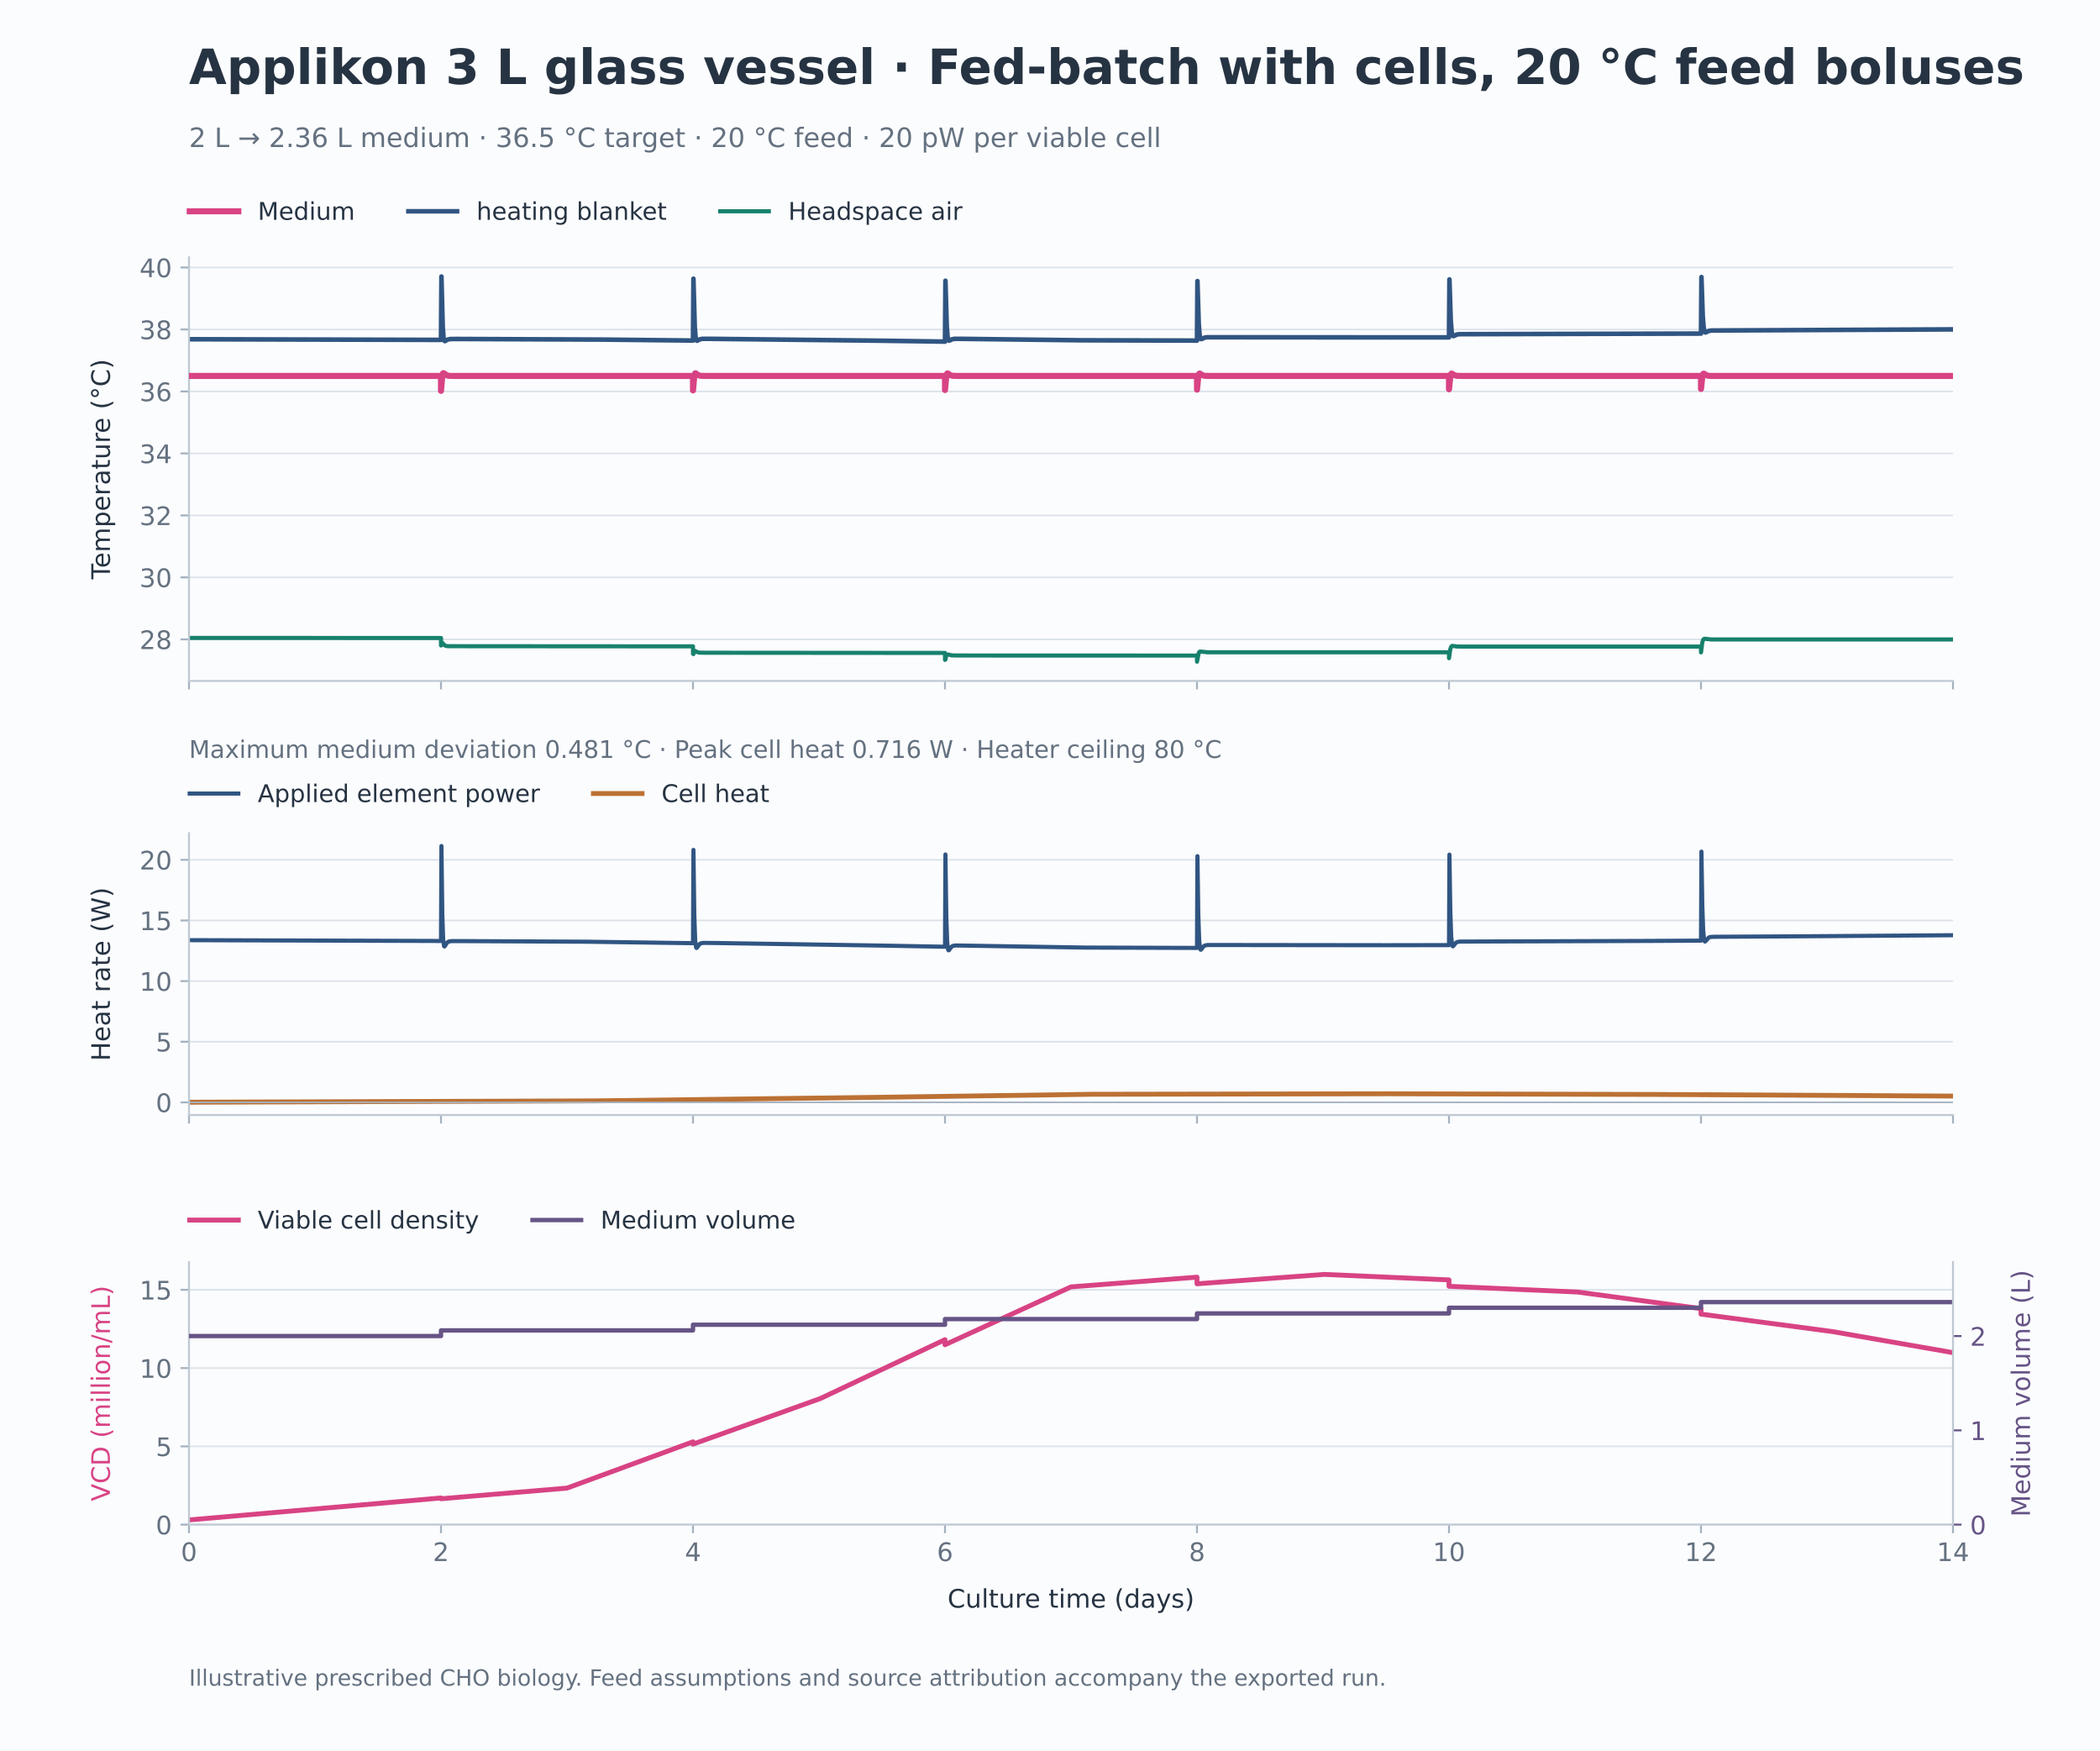
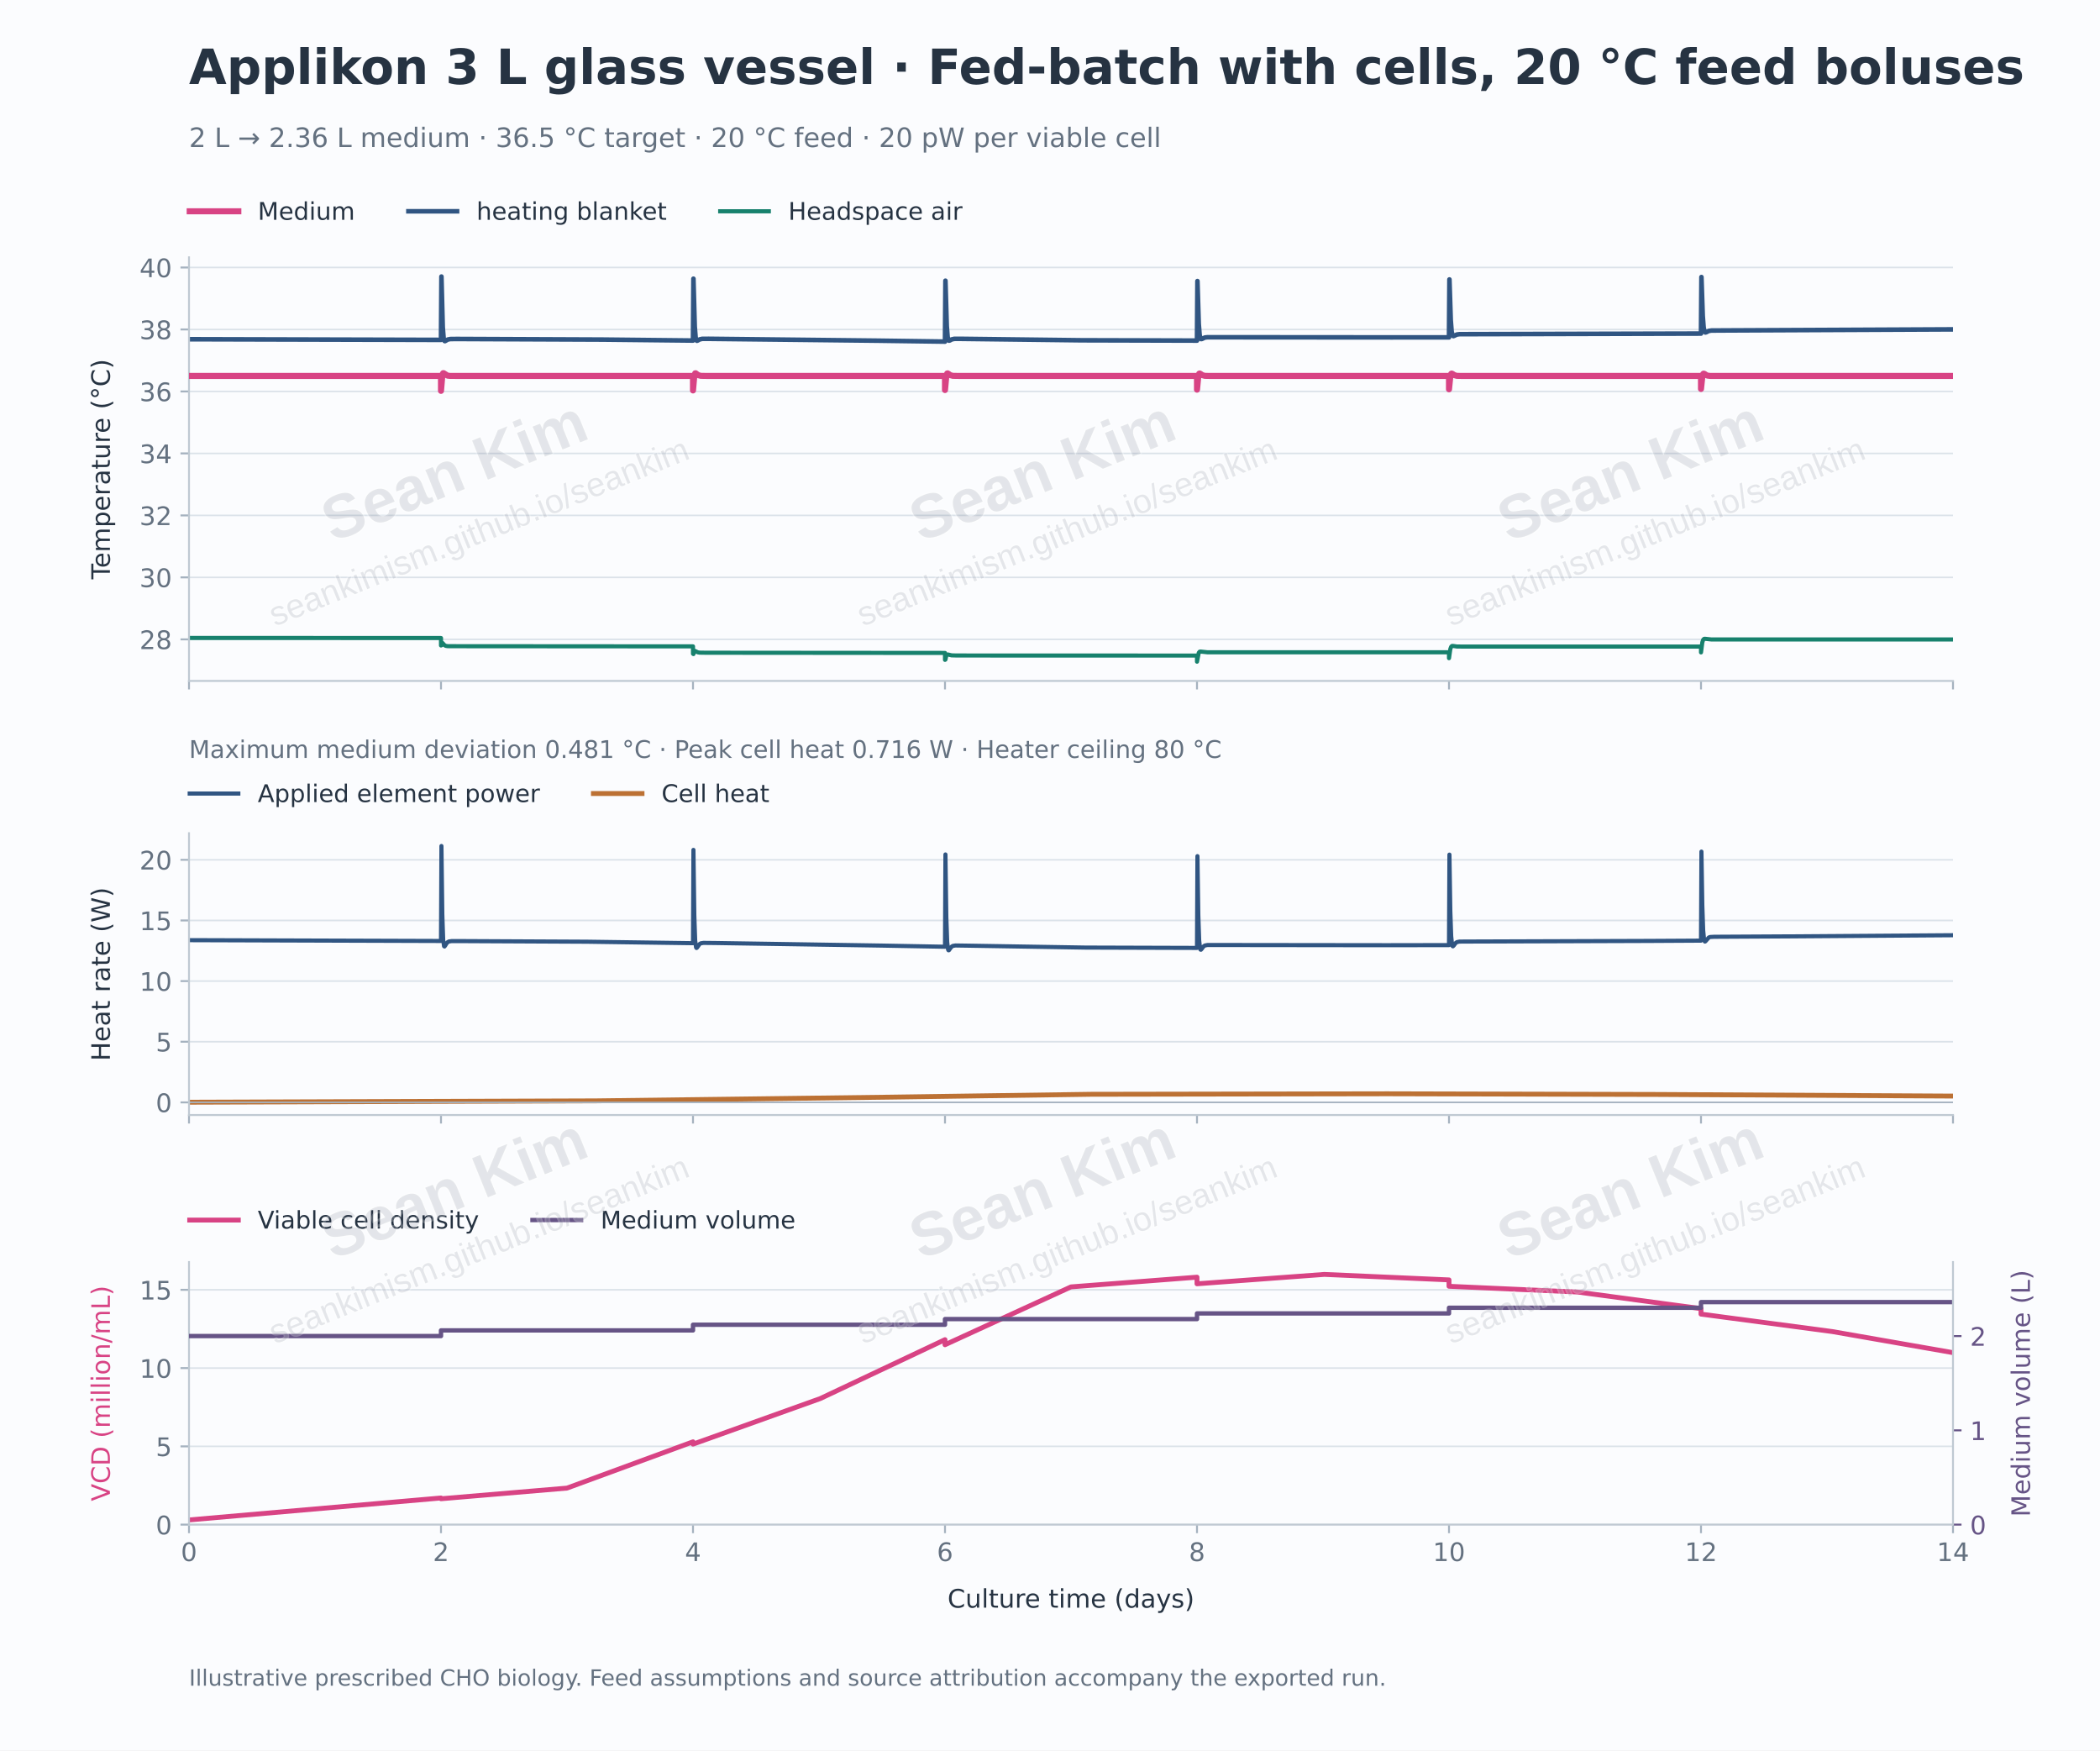
<svg xmlns="http://www.w3.org/2000/svg" xmlns:xlink="http://www.w3.org/1999/xlink" width="864pt" height="720pt" viewBox="0 0 864 720" version="1.1">
  <defs>
    <style type="text/css">*{stroke-linejoin: round; stroke-linecap: butt}</style>
  </defs>
  <g id="figure_1">
    <g id="patch_1">
      <path d="M 0 720  L 864 720  L 864 0  L 0 0  z " style="fill: #fbfcfe" />
    </g>
    <g id="axes_1">
      <g id="patch_2">
        <path d="M 77.76 280.08  L 803.52 280.08  L 803.52 105.84  L 77.76 105.84  z " style="fill: #fbfcfe" />
      </g>
      <g id="matplotlib.axis_1">
        <g id="xtick_1">
          <g id="line2d_1">
            <defs>
              <path id="m723a43277a" d="M 0 0  L 0 3.5  " style="stroke: #a5b2bf; stroke-width: 0.8" />
            </defs>
            <g>
              <use xlink:href="#m723a43277a" x="77.76" y="280.08" style="fill: #a5b2bf; stroke: #a5b2bf; stroke-width: 0.8" />
            </g>
          </g>
        </g>
        <g id="xtick_2">
          <g id="line2d_2">
            <g>
              <use xlink:href="#m723a43277a" x="181.44" y="280.08" style="fill: #a5b2bf; stroke: #a5b2bf; stroke-width: 0.8" />
            </g>
          </g>
        </g>
        <g id="xtick_3">
          <g id="line2d_3">
            <g>
              <use xlink:href="#m723a43277a" x="285.12" y="280.08" style="fill: #a5b2bf; stroke: #a5b2bf; stroke-width: 0.8" />
            </g>
          </g>
        </g>
        <g id="xtick_4">
          <g id="line2d_4">
            <g>
              <use xlink:href="#m723a43277a" x="388.8" y="280.08" style="fill: #a5b2bf; stroke: #a5b2bf; stroke-width: 0.8" />
            </g>
          </g>
        </g>
        <g id="xtick_5">
          <g id="line2d_5">
            <g>
              <use xlink:href="#m723a43277a" x="492.48" y="280.08" style="fill: #a5b2bf; stroke: #a5b2bf; stroke-width: 0.8" />
            </g>
          </g>
        </g>
        <g id="xtick_6">
          <g id="line2d_6">
            <g>
              <use xlink:href="#m723a43277a" x="596.16" y="280.08" style="fill: #a5b2bf; stroke: #a5b2bf; stroke-width: 0.8" />
            </g>
          </g>
        </g>
        <g id="xtick_7">
          <g id="line2d_7">
            <g>
              <use xlink:href="#m723a43277a" x="699.84" y="280.08" style="fill: #a5b2bf; stroke: #a5b2bf; stroke-width: 0.8" />
            </g>
          </g>
        </g>
        <g id="xtick_8">
          <g id="line2d_8">
            <g>
              <use xlink:href="#m723a43277a" x="803.52" y="280.08" style="fill: #a5b2bf; stroke: #a5b2bf; stroke-width: 0.8" />
            </g>
          </g>
        </g>
      </g>
      <g id="matplotlib.axis_2">
        <g id="ytick_1">
          <g id="line2d_9">
            <path d="M 77.76 262.986  L 803.52 262.986  " clip-path="url(#peafd6cbfa4)" style="fill: none; stroke: #dbe2e9; stroke-width: 0.65; stroke-linecap: square" />
          </g>
          <g id="line2d_10">
            <defs>
              <path id="mf024530391" d="M 0 0  L -3.5 0  " style="stroke: #a5b2bf; stroke-width: 0.8" />
            </defs>
            <g>
              <use xlink:href="#mf024530391" x="77.76" y="262.986" style="fill: #a5b2bf; stroke: #a5b2bf; stroke-width: 0.8" />
            </g>
          </g>
          <g id="text_1">
            <text style="font-size: 10.5px; font-family: 'DejaVu Sans'; text-anchor: end; fill: #647180" x="70.76" y="266.975" transform="rotate(-0 70.76 266.9751)">28</text>
          </g>
        </g>
        <g id="ytick_2">
          <g id="line2d_11">
            <path d="M 77.76 237.492  L 803.52 237.492  " clip-path="url(#peafd6cbfa4)" style="fill: none; stroke: #dbe2e9; stroke-width: 0.65; stroke-linecap: square" />
          </g>
          <g id="line2d_12">
            <g>
              <use xlink:href="#mf024530391" x="77.76" y="237.492" style="fill: #a5b2bf; stroke: #a5b2bf; stroke-width: 0.8" />
            </g>
          </g>
          <g id="text_2">
            <text style="font-size: 10.5px; font-family: 'DejaVu Sans'; text-anchor: end; fill: #647180" x="70.76" y="241.481" transform="rotate(-0 70.76 241.481)">30</text>
          </g>
        </g>
        <g id="ytick_3">
          <g id="line2d_13">
            <path d="M 77.76 211.998  L 803.52 211.998  " clip-path="url(#peafd6cbfa4)" style="fill: none; stroke: #dbe2e9; stroke-width: 0.65; stroke-linecap: square" />
          </g>
          <g id="line2d_14">
            <g>
              <use xlink:href="#mf024530391" x="77.76" y="211.998" style="fill: #a5b2bf; stroke: #a5b2bf; stroke-width: 0.8" />
            </g>
          </g>
          <g id="text_3">
            <text style="font-size: 10.5px; font-family: 'DejaVu Sans'; text-anchor: end; fill: #647180" x="70.76" y="215.987" transform="rotate(-0 70.76 215.9869)">32</text>
          </g>
        </g>
        <g id="ytick_4">
          <g id="line2d_15">
            <path d="M 77.76 186.504  L 803.52 186.504  " clip-path="url(#peafd6cbfa4)" style="fill: none; stroke: #dbe2e9; stroke-width: 0.65; stroke-linecap: square" />
          </g>
          <g id="line2d_16">
            <g>
              <use xlink:href="#mf024530391" x="77.76" y="186.504" style="fill: #a5b2bf; stroke: #a5b2bf; stroke-width: 0.8" />
            </g>
          </g>
          <g id="text_4">
            <text style="font-size: 10.5px; font-family: 'DejaVu Sans'; text-anchor: end; fill: #647180" x="70.76" y="190.493" transform="rotate(-0 70.76 190.4928)">34</text>
          </g>
        </g>
        <g id="ytick_5">
          <g id="line2d_17">
            <path d="M 77.76 161.01  L 803.52 161.01  " clip-path="url(#peafd6cbfa4)" style="fill: none; stroke: #dbe2e9; stroke-width: 0.65; stroke-linecap: square" />
          </g>
          <g id="line2d_18">
            <g>
              <use xlink:href="#mf024530391" x="77.76" y="161.01" style="fill: #a5b2bf; stroke: #a5b2bf; stroke-width: 0.8" />
            </g>
          </g>
          <g id="text_5">
            <text style="font-size: 10.5px; font-family: 'DejaVu Sans'; text-anchor: end; fill: #647180" x="70.76" y="164.999" transform="rotate(-0 70.76 164.9987)">36</text>
          </g>
        </g>
        <g id="ytick_6">
          <g id="line2d_19">
            <path d="M 77.76 135.515  L 803.52 135.515  " clip-path="url(#peafd6cbfa4)" style="fill: none; stroke: #dbe2e9; stroke-width: 0.65; stroke-linecap: square" />
          </g>
          <g id="line2d_20">
            <g>
              <use xlink:href="#mf024530391" x="77.76" y="135.515" style="fill: #a5b2bf; stroke: #a5b2bf; stroke-width: 0.8" />
            </g>
          </g>
          <g id="text_6">
            <text style="font-size: 10.5px; font-family: 'DejaVu Sans'; text-anchor: end; fill: #647180" x="70.76" y="139.505" transform="rotate(-0 70.76 139.5046)">38</text>
          </g>
        </g>
        <g id="ytick_7">
          <g id="line2d_21">
            <path d="M 77.76 110.021  L 803.52 110.021  " clip-path="url(#peafd6cbfa4)" style="fill: none; stroke: #dbe2e9; stroke-width: 0.65; stroke-linecap: square" />
          </g>
          <g id="line2d_22">
            <g>
              <use xlink:href="#mf024530391" x="77.76" y="110.021" style="fill: #a5b2bf; stroke: #a5b2bf; stroke-width: 0.8" />
            </g>
          </g>
          <g id="text_7">
            <text style="font-size: 10.5px; font-family: 'DejaVu Sans'; text-anchor: end; fill: #647180" x="70.76" y="114.01" transform="rotate(-0 70.76 114.0105)">40</text>
          </g>
        </g>
        <g id="text_8">
          <text style="font-size: 10.5px; font-family: 'DejaVu Sans'; text-anchor: middle; fill: #263342" x="45.215" y="192.96" transform="rotate(-90 45.21508 192.96)">Temperature (°C)</text>
        </g>
      </g>
      <g id="line2d_23">
        <path d="M 77.76 139.535  L 181.443 139.804  L 181.62 113.76  L 182.16 134.621  L 182.52 139.125  L 182.88 140.245  L 183.06 140.315  L 183.42 140.139  L 184.14 139.69  L 185.22 139.458  L 187.92 139.427  L 247.86 139.68  L 285.123 140.076  L 285.3 114.641  L 285.84 134.354  L 286.2 138.821  L 286.56 140.05  L 286.74 140.166  L 287.1 140.043  L 287.82 139.614  L 288.9 139.374  L 291.6 139.362  L 361.26 140.13  L 388.803 140.511  L 388.98 115.471  L 389.52 134.123  L 389.88 138.605  L 390.24 139.951  L 390.42 140.112  L 390.78 140.043  L 391.5 139.629  L 392.58 139.376  L 395.28 139.37  L 444.96 139.968  L 492.483 140.094  L 492.66 115.615  L 493.2 133.235  L 493.56 137.775  L 493.92 139.25  L 494.1 139.459  L 494.46 139.441  L 495.72 138.839  L 496.8 138.72  L 503.28 138.723  L 572.4 138.776  L 596.163 138.767  L 596.34 114.944  L 596.88 131.736  L 597.24 136.336  L 597.6 137.931  L 597.96 138.25  L 598.32 138.123  L 599.4 137.597  L 600.48 137.462  L 606.42 137.443  L 699.843 137.206  L 700.02 113.959  L 700.56 130.001  L 700.92 134.655  L 701.28 136.363  L 701.64 136.753  L 702 136.654  L 703.08 136.106  L 704.16 135.953  L 710.1 135.918  L 803.52 135.48  L 803.52 135.48  " clip-path="url(#peafd6cbfa4)" style="fill: none; stroke: #305582; stroke-width: 1.9; stroke-linecap: square" />
      </g>
      <g id="line2d_24">
        <path d="M 77.76 262.394  L 181.44 262.43  L 181.443 265.497  L 181.62 265.418  L 181.8 264.536  L 181.98 264.4  L 182.34 264.785  L 182.88 265.382  L 183.42 265.663  L 184.14 265.778  L 187.92 265.8  L 285.12 265.868  L 285.123 268.904  L 285.3 269.036  L 285.66 267.783  L 285.84 267.709  L 286.38 267.976  L 287.1 268.315  L 287.82 268.443  L 290.52 268.486  L 388.8 268.565  L 388.803 271.416  L 388.98 271.305  L 389.34 269.672  L 389.7 269.233  L 390.06 269.218  L 391.5 269.561  L 393.66 269.622  L 450.36 269.645  L 492.48 269.649  L 492.483 272.16  L 493.2 268.508  L 493.56 268.066  L 493.92 268.001  L 496.8 268.301  L 545.4 268.305  L 596.16 268.304  L 596.163 270.72  L 596.7 266.977  L 597.06 266.002  L 597.42 265.7  L 597.96 265.705  L 599.4 265.925  L 602.64 265.955  L 699.84 265.953  L 699.843 268.346  L 700.38 264.225  L 700.74 263.15  L 701.1 262.792  L 701.46 262.745  L 704.16 263.031  L 751.14 263.031  L 803.52 263.029  L 803.52 263.029  " clip-path="url(#peafd6cbfa4)" style="fill: none; stroke: #17816d; stroke-width: 1.7; stroke-linecap: square" />
      </g>
      <g id="line2d_25">
        <path d="M 77.76 154.636  L 803.52 154.636  " clip-path="url(#peafd6cbfa4)" style="fill: none; stroke-dasharray: 4.5,3.6; stroke-dashoffset: 0; stroke: #263342; stroke-opacity: 0.65; stroke-width: 0.9" />
      </g>
      <g id="patch_3">
        <path d="M 77.76 280.08  L 77.76 105.84  " style="fill: none; stroke: #bfc9d2; stroke-width: 0.8; stroke-linejoin: miter; stroke-linecap: square" />
      </g>
      <g id="patch_4">
        <path d="M 77.76 280.08  L 803.52 280.08  " style="fill: none; stroke: #bfc9d2; stroke-width: 0.8; stroke-linejoin: miter; stroke-linecap: square" />
      </g>
      <g id="line2d_26">
        <path d="M 77.76 154.636  L 181.437 154.636  L 181.44 160.762  L 181.443 160.718  L 181.98 154.44  L 182.16 153.741  L 182.34 153.498  L 182.52 153.498  L 184.14 154.517  L 185.22 154.623  L 192.24 154.636  L 285.117 154.635  L 285.12 160.588  L 285.123 160.546  L 285.66 154.524  L 286.02 153.555  L 286.2 153.532  L 286.74 153.936  L 287.28 154.317  L 288.36 154.594  L 291.06 154.635  L 388.797 154.633  L 388.8 160.423  L 388.803 160.386  L 389.34 154.625  L 389.7 153.623  L 389.88 153.573  L 390.24 153.784  L 390.96 154.308  L 392.04 154.594  L 394.74 154.633  L 492.477 154.636  L 492.48 160.269  L 492.483 160.237  L 493.02 154.749  L 493.38 153.704  L 493.56 153.626  L 493.92 153.797  L 494.64 154.303  L 495.72 154.595  L 497.88 154.636  L 596.157 154.636  L 596.16 160.124  L 596.163 160.093  L 596.7 154.831  L 597.06 153.758  L 597.24 153.658  L 597.6 153.8  L 598.32 154.294  L 599.4 154.596  L 601.56 154.637  L 699.837 154.637  L 699.84 159.983  L 699.843 159.955  L 700.38 154.896  L 700.74 153.802  L 700.92 153.684  L 701.28 153.797  L 702 154.284  L 702.54 154.501  L 703.62 154.63  L 710.64 154.637  L 803.52 154.637  L 803.52 154.637  " clip-path="url(#peafd6cbfa4)" style="fill: none; stroke: #d84384; stroke-width: 2.5; stroke-linecap: square" />
      </g>
      <g id="legend_1">
        <g id="line2d_27">
          <path d="M 78.051 86.904  L 88.051 86.904  L 98.051 86.904  " style="fill: none; stroke: #d84384; stroke-width: 2.5; stroke-linecap: square" />
        </g>
        <g id="text_9">
          <text style="font-size: 10px; font-family: 'DejaVu Sans'; text-anchor: start; fill: #263342" x="106.051" y="90.404" transform="rotate(-0 106.0509 90.40431)">Medium</text>
        </g>
        <g id="line2d_28">
          <path d="M 168.037 86.904  L 178.037 86.904  L 188.037 86.904  " style="fill: none; stroke: #305582; stroke-width: 1.9; stroke-linecap: square" />
        </g>
        <g id="text_10">
          <text style="font-size: 10px; font-family: 'DejaVu Sans'; text-anchor: start; fill: #263342" x="196.037" y="90.404" transform="rotate(-0 196.0368 90.40431)">heating blanket</text>
        </g>
        <g id="line2d_29">
          <path d="M 296.312 86.904  L 306.312 86.904  L 316.312 86.904  " style="fill: none; stroke: #17816d; stroke-width: 1.7; stroke-linecap: square" />
        </g>
        <g id="text_11">
          <text style="font-size: 10px; font-family: 'DejaVu Sans'; text-anchor: start; fill: #263342" x="324.312" y="90.404" transform="rotate(-0 324.3118 90.40431)">Headspace air</text>
        </g>
      </g>
    </g>
    <g id="axes_2">
      <g id="patch_5">
        <path d="M 77.76 458.64  L 803.52 458.64  L 803.52 342.72  L 77.76 342.72  z " style="fill: #fbfcfe" />
      </g>
      <g id="matplotlib.axis_3">
        <g id="xtick_9">
          <g id="line2d_30">
            <g>
              <use xlink:href="#m723a43277a" x="77.76" y="458.64" style="fill: #a5b2bf; stroke: #a5b2bf; stroke-width: 0.8" />
            </g>
          </g>
        </g>
        <g id="xtick_10">
          <g id="line2d_31">
            <g>
              <use xlink:href="#m723a43277a" x="181.44" y="458.64" style="fill: #a5b2bf; stroke: #a5b2bf; stroke-width: 0.8" />
            </g>
          </g>
        </g>
        <g id="xtick_11">
          <g id="line2d_32">
            <g>
              <use xlink:href="#m723a43277a" x="285.12" y="458.64" style="fill: #a5b2bf; stroke: #a5b2bf; stroke-width: 0.8" />
            </g>
          </g>
        </g>
        <g id="xtick_12">
          <g id="line2d_33">
            <g>
              <use xlink:href="#m723a43277a" x="388.8" y="458.64" style="fill: #a5b2bf; stroke: #a5b2bf; stroke-width: 0.8" />
            </g>
          </g>
        </g>
        <g id="xtick_13">
          <g id="line2d_34">
            <g>
              <use xlink:href="#m723a43277a" x="492.48" y="458.64" style="fill: #a5b2bf; stroke: #a5b2bf; stroke-width: 0.8" />
            </g>
          </g>
        </g>
        <g id="xtick_14">
          <g id="line2d_35">
            <g>
              <use xlink:href="#m723a43277a" x="596.16" y="458.64" style="fill: #a5b2bf; stroke: #a5b2bf; stroke-width: 0.8" />
            </g>
          </g>
        </g>
        <g id="xtick_15">
          <g id="line2d_36">
            <g>
              <use xlink:href="#m723a43277a" x="699.84" y="458.64" style="fill: #a5b2bf; stroke: #a5b2bf; stroke-width: 0.8" />
            </g>
          </g>
        </g>
        <g id="xtick_16">
          <g id="line2d_37">
            <g>
              <use xlink:href="#m723a43277a" x="803.52" y="458.64" style="fill: #a5b2bf; stroke: #a5b2bf; stroke-width: 0.8" />
            </g>
          </g>
        </g>
      </g>
      <g id="matplotlib.axis_4">
        <g id="ytick_8">
          <g id="line2d_38">
            <path d="M 77.76 453.431  L 803.52 453.431  " clip-path="url(#p9dca8553f8)" style="fill: none; stroke: #dbe2e9; stroke-width: 0.65; stroke-linecap: square" />
          </g>
          <g id="line2d_39">
            <g>
              <use xlink:href="#mf024530391" x="77.76" y="453.431" style="fill: #a5b2bf; stroke: #a5b2bf; stroke-width: 0.8" />
            </g>
          </g>
          <g id="text_12">
            <text style="font-size: 10.5px; font-family: 'DejaVu Sans'; text-anchor: end; fill: #647180" x="70.76" y="457.42" transform="rotate(-0 70.76 457.4199)">0</text>
          </g>
        </g>
        <g id="ytick_9">
          <g id="line2d_40">
            <path d="M 77.76 428.489  L 803.52 428.489  " clip-path="url(#p9dca8553f8)" style="fill: none; stroke: #dbe2e9; stroke-width: 0.65; stroke-linecap: square" />
          </g>
          <g id="line2d_41">
            <g>
              <use xlink:href="#mf024530391" x="77.76" y="428.489" style="fill: #a5b2bf; stroke: #a5b2bf; stroke-width: 0.8" />
            </g>
          </g>
          <g id="text_13">
            <text style="font-size: 10.5px; font-family: 'DejaVu Sans'; text-anchor: end; fill: #647180" x="70.76" y="432.478" transform="rotate(-0 70.76 432.4777)">5</text>
          </g>
        </g>
        <g id="ytick_10">
          <g id="line2d_42">
            <path d="M 77.76 403.546  L 803.52 403.546  " clip-path="url(#p9dca8553f8)" style="fill: none; stroke: #dbe2e9; stroke-width: 0.65; stroke-linecap: square" />
          </g>
          <g id="line2d_43">
            <g>
              <use xlink:href="#mf024530391" x="77.76" y="403.546" style="fill: #a5b2bf; stroke: #a5b2bf; stroke-width: 0.8" />
            </g>
          </g>
          <g id="text_14">
            <text style="font-size: 10.5px; font-family: 'DejaVu Sans'; text-anchor: end; fill: #647180" x="70.76" y="407.536" transform="rotate(-0 70.76 407.5355)">10</text>
          </g>
        </g>
        <g id="ytick_11">
          <g id="line2d_44">
            <path d="M 77.76 378.604  L 803.52 378.604  " clip-path="url(#p9dca8553f8)" style="fill: none; stroke: #dbe2e9; stroke-width: 0.65; stroke-linecap: square" />
          </g>
          <g id="line2d_45">
            <g>
              <use xlink:href="#mf024530391" x="77.76" y="378.604" style="fill: #a5b2bf; stroke: #a5b2bf; stroke-width: 0.8" />
            </g>
          </g>
          <g id="text_15">
            <text style="font-size: 10.5px; font-family: 'DejaVu Sans'; text-anchor: end; fill: #647180" x="70.76" y="382.593" transform="rotate(-0 70.76 382.5933)">15</text>
          </g>
        </g>
        <g id="ytick_12">
          <g id="line2d_46">
            <path d="M 77.76 353.662  L 803.52 353.662  " clip-path="url(#p9dca8553f8)" style="fill: none; stroke: #dbe2e9; stroke-width: 0.65; stroke-linecap: square" />
          </g>
          <g id="line2d_47">
            <g>
              <use xlink:href="#mf024530391" x="77.76" y="353.662" style="fill: #a5b2bf; stroke: #a5b2bf; stroke-width: 0.8" />
            </g>
          </g>
          <g id="text_16">
            <text style="font-size: 10.5px; font-family: 'DejaVu Sans'; text-anchor: end; fill: #647180" x="70.76" y="357.651" transform="rotate(-0 70.76 357.6511)">20</text>
          </g>
        </g>
        <g id="text_17">
          <text style="font-size: 10.5px; font-family: 'DejaVu Sans'; text-anchor: middle; fill: #263342" x="45.215" y="400.68" transform="rotate(-90 45.21508 400.68)">Heat rate (W)</text>
        </g>
      </g>
      <g id="line2d_48">
        <path d="M 77.76 386.711  L 181.443 387.046  L 181.62 347.989  L 181.98 376.143  L 182.34 386.64  L 182.7 389.186  L 182.88 389.313  L 183.24 388.844  L 183.6 388.215  L 184.14 387.565  L 184.68 387.261  L 185.76 387.102  L 190.62 387.099  L 241.38 387.349  L 285.123 387.957  L 285.3 349.586  L 285.66 376.456  L 286.02 386.903  L 286.38 389.702  L 286.56 389.93  L 286.74 389.829  L 287.82 388.314  L 288.36 387.994  L 289.44 387.832  L 294.3 387.882  L 362.34 388.935  L 388.803 389.418  L 388.98 351.465  L 389.34 377.081  L 389.7 387.508  L 390.06 390.553  L 390.24 390.882  L 390.42 390.852  L 390.96 390.079  L 391.5 389.409  L 392.04 389.07  L 393.12 388.899  L 397.98 388.971  L 446.58 389.763  L 492.483 389.903  L 492.66 352.156  L 493.02 376.449  L 493.38 386.874  L 493.74 390.177  L 493.92 390.608  L 494.1 390.652  L 494.46 390.239  L 495.18 389.277  L 495.72 388.91  L 496.8 388.707  L 501.12 388.705  L 570.78 388.789  L 596.163 388.744  L 596.34 351.525  L 596.7 374.673  L 597.06 385.083  L 597.42 388.607  L 597.6 389.13  L 597.78 389.239  L 598.14 388.888  L 598.86 387.917  L 599.4 387.522  L 600.48 387.296  L 604.8 387.275  L 678.24 387.029  L 699.843 386.908  L 700.02 350.288  L 700.38 372.394  L 700.74 382.778  L 701.1 386.505  L 701.28 387.115  L 701.46 387.288  L 701.64 387.209  L 703.08 385.594  L 703.62 385.408  L 705.24 385.321  L 736.02 385.153  L 803.52 384.681  L 803.52 384.681  " clip-path="url(#p9dca8553f8)" style="fill: none; stroke: #305582; stroke-width: 1.7; stroke-linecap: square" />
      </g>
      <g id="line2d_49">
        <path d="M 77.76 453.371  L 245.16 452.812  L 366.12 451.283  L 448.74 450.107  L 570.78 449.898  L 682.02 450.179  L 803.52 450.844  L 803.52 450.844  " clip-path="url(#p9dca8553f8)" style="fill: none; stroke: #bc7134; stroke-width: 2; stroke-linecap: square" />
      </g>
      <g id="line2d_50">
        <path d="M 77.76 453.431  L 803.52 453.431  " clip-path="url(#p9dca8553f8)" style="fill: none; stroke: #a5b2bf; stroke-width: 0.65; stroke-linecap: square" />
      </g>
      <g id="patch_6">
        <path d="M 77.76 458.64  L 77.76 342.72  " style="fill: none; stroke: #bfc9d2; stroke-width: 0.8; stroke-linejoin: miter; stroke-linecap: square" />
      </g>
      <g id="patch_7">
        <path d="M 77.76 458.64  L 803.52 458.64  " style="fill: none; stroke: #bfc9d2; stroke-width: 0.8; stroke-linejoin: miter; stroke-linecap: square" />
      </g>
      <g id="legend_2">
        <g id="line2d_51">
          <path d="M 78.051 326.402  L 88.051 326.402  L 98.051 326.402  " style="fill: none; stroke: #305582; stroke-width: 1.7; stroke-linecap: square" />
        </g>
        <g id="text_18">
          <text style="font-size: 10px; font-family: 'DejaVu Sans'; text-anchor: start; fill: #263342" x="106.051" y="329.902" transform="rotate(-0 106.0509 329.9015)">Applied element power</text>
        </g>
        <g id="line2d_52">
          <path d="M 244.148 326.402  L 254.148 326.402  L 264.148 326.402  " style="fill: none; stroke: #bc7134; stroke-width: 2; stroke-linecap: square" />
        </g>
        <g id="text_19">
          <text style="font-size: 10px; font-family: 'DejaVu Sans'; text-anchor: start; fill: #263342" x="272.148" y="329.902" transform="rotate(-0 272.1478 329.9015)">Cell heat</text>
        </g>
      </g>
    </g>
    <g id="axes_3">
      <g id="patch_8">
        <path d="M 77.76 627.12  L 803.52 627.12  L 803.52 519.12  L 77.76 519.12  z " style="fill: #fbfcfe" />
      </g>
      <g id="matplotlib.axis_5">
        <g id="xtick_17">
          <g id="line2d_53">
            <g>
              <use xlink:href="#m723a43277a" x="77.76" y="627.12" style="fill: #a5b2bf; stroke: #a5b2bf; stroke-width: 0.8" />
            </g>
          </g>
          <g id="text_20">
            <text style="font-size: 10.5px; font-family: 'DejaVu Sans'; text-anchor: middle; fill: #647180" x="77.76" y="642.098" transform="rotate(-0 77.76 642.0984)">0</text>
          </g>
        </g>
        <g id="xtick_18">
          <g id="line2d_54">
            <g>
              <use xlink:href="#m723a43277a" x="181.44" y="627.12" style="fill: #a5b2bf; stroke: #a5b2bf; stroke-width: 0.8" />
            </g>
          </g>
          <g id="text_21">
            <text style="font-size: 10.5px; font-family: 'DejaVu Sans'; text-anchor: middle; fill: #647180" x="181.44" y="642.098" transform="rotate(-0 181.44 642.0984)">2</text>
          </g>
        </g>
        <g id="xtick_19">
          <g id="line2d_55">
            <g>
              <use xlink:href="#m723a43277a" x="285.12" y="627.12" style="fill: #a5b2bf; stroke: #a5b2bf; stroke-width: 0.8" />
            </g>
          </g>
          <g id="text_22">
            <text style="font-size: 10.5px; font-family: 'DejaVu Sans'; text-anchor: middle; fill: #647180" x="285.12" y="642.098" transform="rotate(-0 285.12 642.0984)">4</text>
          </g>
        </g>
        <g id="xtick_20">
          <g id="line2d_56">
            <g>
              <use xlink:href="#m723a43277a" x="388.8" y="627.12" style="fill: #a5b2bf; stroke: #a5b2bf; stroke-width: 0.8" />
            </g>
          </g>
          <g id="text_23">
            <text style="font-size: 10.5px; font-family: 'DejaVu Sans'; text-anchor: middle; fill: #647180" x="388.8" y="642.098" transform="rotate(-0 388.8 642.0984)">6</text>
          </g>
        </g>
        <g id="xtick_21">
          <g id="line2d_57">
            <g>
              <use xlink:href="#m723a43277a" x="492.48" y="627.12" style="fill: #a5b2bf; stroke: #a5b2bf; stroke-width: 0.8" />
            </g>
          </g>
          <g id="text_24">
            <text style="font-size: 10.5px; font-family: 'DejaVu Sans'; text-anchor: middle; fill: #647180" x="492.48" y="642.098" transform="rotate(-0 492.48 642.0984)">8</text>
          </g>
        </g>
        <g id="xtick_22">
          <g id="line2d_58">
            <g>
              <use xlink:href="#m723a43277a" x="596.16" y="627.12" style="fill: #a5b2bf; stroke: #a5b2bf; stroke-width: 0.8" />
            </g>
          </g>
          <g id="text_25">
            <text style="font-size: 10.5px; font-family: 'DejaVu Sans'; text-anchor: middle; fill: #647180" x="596.16" y="642.098" transform="rotate(-0 596.16 642.0984)">10</text>
          </g>
        </g>
        <g id="xtick_23">
          <g id="line2d_59">
            <g>
              <use xlink:href="#m723a43277a" x="699.84" y="627.12" style="fill: #a5b2bf; stroke: #a5b2bf; stroke-width: 0.8" />
            </g>
          </g>
          <g id="text_26">
            <text style="font-size: 10.5px; font-family: 'DejaVu Sans'; text-anchor: middle; fill: #647180" x="699.84" y="642.098" transform="rotate(-0 699.84 642.0984)">12</text>
          </g>
        </g>
        <g id="xtick_24">
          <g id="line2d_60">
            <g>
              <use xlink:href="#m723a43277a" x="803.52" y="627.12" style="fill: #a5b2bf; stroke: #a5b2bf; stroke-width: 0.8" />
            </g>
          </g>
          <g id="text_27">
            <text style="font-size: 10.5px; font-family: 'DejaVu Sans'; text-anchor: middle; fill: #647180" x="803.52" y="642.098" transform="rotate(-0 803.52 642.0984)">14</text>
          </g>
        </g>
        <g id="text_28">
          <text style="font-size: 10.5px; font-family: 'DejaVu Sans'; text-anchor: middle; fill: #263342" x="440.64" y="661.26" transform="rotate(-0 440.64 661.2604)">Culture time (days)</text>
        </g>
      </g>
      <g id="matplotlib.axis_6">
        <g id="ytick_13">
          <g id="line2d_61">
            <path d="M 77.76 627.12  L 803.52 627.12  " clip-path="url(#pe6c90e5e70)" style="fill: none; stroke: #dbe2e9; stroke-width: 0.65; stroke-linecap: square" />
          </g>
          <g id="line2d_62">
            <g>
              <use xlink:href="#mf024530391" x="77.76" y="627.12" style="fill: #a5b2bf; stroke: #a5b2bf; stroke-width: 0.8" />
            </g>
          </g>
          <g id="text_29">
            <text style="font-size: 10.5px; font-family: 'DejaVu Sans'; text-anchor: end; fill: #647180" x="70.76" y="631.109" transform="rotate(-0 70.76 631.1092)">0</text>
          </g>
        </g>
        <g id="ytick_14">
          <g id="line2d_63">
            <path d="M 77.76 594.923  L 803.52 594.923  " clip-path="url(#pe6c90e5e70)" style="fill: none; stroke: #dbe2e9; stroke-width: 0.65; stroke-linecap: square" />
          </g>
          <g id="line2d_64">
            <g>
              <use xlink:href="#mf024530391" x="77.76" y="594.923" style="fill: #a5b2bf; stroke: #a5b2bf; stroke-width: 0.8" />
            </g>
          </g>
          <g id="text_30">
            <text style="font-size: 10.5px; font-family: 'DejaVu Sans'; text-anchor: end; fill: #647180" x="70.76" y="598.912" transform="rotate(-0 70.76 598.912)">5</text>
          </g>
        </g>
        <g id="ytick_15">
          <g id="line2d_65">
            <path d="M 77.76 562.726  L 803.52 562.726  " clip-path="url(#pe6c90e5e70)" style="fill: none; stroke: #dbe2e9; stroke-width: 0.65; stroke-linecap: square" />
          </g>
          <g id="line2d_66">
            <g>
              <use xlink:href="#mf024530391" x="77.76" y="562.726" style="fill: #a5b2bf; stroke: #a5b2bf; stroke-width: 0.8" />
            </g>
          </g>
          <g id="text_31">
            <text style="font-size: 10.5px; font-family: 'DejaVu Sans'; text-anchor: end; fill: #647180" x="70.76" y="566.715" transform="rotate(-0 70.76 566.7148)">10</text>
          </g>
        </g>
        <g id="ytick_16">
          <g id="line2d_67">
            <path d="M 77.76 530.528  L 803.52 530.528  " clip-path="url(#pe6c90e5e70)" style="fill: none; stroke: #dbe2e9; stroke-width: 0.65; stroke-linecap: square" />
          </g>
          <g id="line2d_68">
            <g>
              <use xlink:href="#mf024530391" x="77.76" y="530.528" style="fill: #a5b2bf; stroke: #a5b2bf; stroke-width: 0.8" />
            </g>
          </g>
          <g id="text_32">
            <text style="font-size: 10.5px; font-family: 'DejaVu Sans'; text-anchor: end; fill: #647180" x="70.76" y="534.518" transform="rotate(-0 70.76 534.5175)">15</text>
          </g>
        </g>
        <g id="text_33">
          <text style="font-size: 10.5px; font-family: 'DejaVu Sans'; text-anchor: middle; fill: #d84384" x="45.215" y="573.12" transform="rotate(-90 45.21508 573.12)">VCD (million/mL)</text>
        </g>
      </g>
      <g id="line2d_69">
        <path d="M 77.76 625.188  L 181.437 616.157  L 181.44 616.476  L 181.443 616.475  L 233.28 612.091  L 285.117 593.051  L 285.12 594.014  L 285.123 594.013  L 337.5 575.257  L 388.797 551.038  L 388.8 553.13  L 388.803 553.129  L 440.64 529.328  L 492.477 525.333  L 492.48 528.059  L 492.483 528.059  L 544.86 524.195  L 596.157 526.454  L 596.163 529.08  L 649.08 531.449  L 699.837 538.273  L 699.843 540.532  L 753.84 547.701  L 803.52 556.381  L 803.52 556.381  " clip-path="url(#pe6c90e5e70)" style="fill: none; stroke: #d84384; stroke-width: 2; stroke-linecap: square" />
      </g>
      <g id="patch_9">
        <path d="M 77.76 627.12  L 77.76 519.12  " style="fill: none; stroke: #bfc9d2; stroke-width: 0.8; stroke-linejoin: miter; stroke-linecap: square" />
      </g>
      <g id="patch_10">
        <path d="M 77.76 627.12  L 803.52 627.12  " style="fill: none; stroke: #bfc9d2; stroke-width: 0.8; stroke-linejoin: miter; stroke-linecap: square" />
      </g>
      <g id="legend_3">
        <g id="line2d_70">
          <path d="M 78.051 501.84  L 88.051 501.84  L 98.051 501.84  " style="fill: none; stroke: #d84384; stroke-width: 2; stroke-linecap: square" />
        </g>
        <g id="text_34">
          <text style="font-size: 10px; font-family: 'DejaVu Sans'; text-anchor: start; fill: #263342" x="106.051" y="505.34" transform="rotate(-0 106.0509 505.3403)">Viable cell density</text>
        </g>
        <g id="line2d_71">
          <path d="M 219.082 501.84  L 229.082 501.84  L 229.082 501.84  L 239.082 501.84  L 239.082 501.84  " style="fill: none; stroke: #665486; stroke-width: 1.8; stroke-linecap: square" />
        </g>
        <g id="text_35">
          <text style="font-size: 10px; font-family: 'DejaVu Sans'; text-anchor: start; fill: #263342" x="247.082" y="505.34" transform="rotate(-0 247.0821 505.3403)">Medium volume</text>
        </g>
      </g>
    </g>
    <g id="axes_4">
      <g id="matplotlib.axis_7">
        <g id="ytick_17">
          <g id="line2d_72">
            <defs>
              <path id="m85edb81f0a" d="M 0 0  L 3.5 0  " style="stroke: #665486; stroke-width: 0.8" />
            </defs>
            <g>
              <use xlink:href="#m85edb81f0a" x="803.52" y="627.12" style="fill: #665486; stroke: #665486; stroke-width: 0.8" />
            </g>
          </g>
          <g id="text_36">
            <text style="font-size: 10.5px; font-family: 'DejaVu Sans'; text-anchor: start; fill: #665486" x="810.52" y="631.109" transform="rotate(-0 810.52 631.1092)">0</text>
          </g>
        </g>
        <g id="ytick_18">
          <g id="line2d_73">
            <g>
              <use xlink:href="#m85edb81f0a" x="803.52" y="588.338" style="fill: #665486; stroke: #665486; stroke-width: 0.8" />
            </g>
          </g>
          <g id="text_37">
            <text style="font-size: 10.5px; font-family: 'DejaVu Sans'; text-anchor: start; fill: #665486" x="810.52" y="592.327" transform="rotate(-0 810.52 592.3272)">1</text>
          </g>
        </g>
        <g id="ytick_19">
          <g id="line2d_74">
            <g>
              <use xlink:href="#m85edb81f0a" x="803.52" y="549.556" style="fill: #665486; stroke: #665486; stroke-width: 0.8" />
            </g>
          </g>
          <g id="text_38">
            <text style="font-size: 10.5px; font-family: 'DejaVu Sans'; text-anchor: start; fill: #665486" x="810.52" y="553.545" transform="rotate(-0 810.52 553.5453)">2</text>
          </g>
        </g>
        <g id="text_39">
          <text style="font-size: 10.5px; font-family: 'DejaVu Sans'; text-anchor: middle; fill: #665486" x="835.179" y="573.12" transform="rotate(-90 835.179 573.12)">Medium volume (L)</text>
        </g>
      </g>
      <g id="line2d_75">
        <path d="M 77.76 549.556  L 181.44 549.556  L 181.44 547.229  L 181.443 547.229  L 285.12 547.229  L 285.12 544.902  L 285.123 544.902  L 388.8 544.902  L 388.8 542.575  L 388.803 542.575  L 492.48 542.575  L 492.48 540.248  L 492.483 540.248  L 596.16 540.248  L 596.16 537.921  L 596.163 537.921  L 699.84 537.921  L 699.84 535.595  L 699.843 535.595  L 803.52 535.595  L 803.52 535.595  " clip-path="url(#pe6c90e5e70)" style="fill: none; stroke: #665486; stroke-width: 1.8; stroke-linecap: square" />
      </g>
      <g id="patch_11">
        <path d="M 803.52 627.12  L 803.52 519.12  " style="fill: none; stroke: #bfc9d2; stroke-width: 0.8; stroke-linejoin: miter; stroke-linecap: square" />
      </g>
    </g>
    <g id="text_40">
      <text style="font-weight: 700; font-size: 20px; font-family: 'DejaVu Sans'; text-anchor: start; fill: #263342" x="77.76" y="34.56" transform="rotate(-0 77.76 34.56)">Applikon 3 L glass vessel · Fed-batch with cells, 20 °C feed boluses</text>
    </g>
    <g id="text_41">
      <text style="font-size: 11px; font-family: 'DejaVu Sans'; text-anchor: start; fill: #647180" x="77.76" y="60.48" transform="rotate(-0 77.76 60.48)">2 L → 2.36 L medium  ·  36.5 °C target  ·  20 °C feed  ·  20 pW per viable cell</text>
    </g>
    <g id="text_42">
      <text style="font-size: 10px; font-family: 'DejaVu Sans'; text-anchor: start; fill: #647180" x="77.76" y="311.76" transform="rotate(-0 77.76 311.76)">Maximum medium deviation 0.481 °C  ·  Peak cell heat 0.716 W  ·  Heater ceiling 80 °C</text>
    </g>
    <g id="text_43">
      <text style="font-size: 9.2px; font-family: 'DejaVu Sans'; text-anchor: start; fill: #647180" x="77.76" y="693.36" transform="rotate(-0 77.76 693.36)">Illustrative prescribed CHO biology. Feed assumptions and source attribution accompany the exported run.</text>
    </g>
  </g>
  <defs>
    <clipPath id="peafd6cbfa4">
      <rect x="77.76" y="105.84" width="725.76" height="174.24" />
    </clipPath>
    <clipPath id="p9dca8553f8">
      <rect x="77.76" y="342.72" width="725.76" height="115.92" />
    </clipPath>
    <clipPath id="pe6c90e5e70">
      <rect x="77.76" y="519.12" width="725.76" height="108" />
    </clipPath>
  </defs>
+   <g transform="translate(0 0)">
+     <g id="sean-kim-model-figure-v4" aria-hidden="true" pointer-events="none" font-family="Arial, sans-serif" text-anchor="middle" fill="#334155" fill-opacity=".12" stroke="white" stroke-opacity=".25" stroke-width="1.134" paint-order="stroke">
+       <g transform="translate(190.08 201.60) rotate(-22)">
+         <text x="0" y="0" font-size="25.2" font-weight="600">Sean Kim</text>
+         <text x="0" y="23.184" font-size="13.86">seankimism.github.io/seankim</text>
+       </g>
+       <g transform="translate(190.08 496.80) rotate(-22)">
+         <text x="0" y="0" font-size="25.2" font-weight="600">Sean Kim</text>
+         <text x="0" y="23.184" font-size="13.86">seankimism.github.io/seankim</text>
+       </g>
+       <g transform="translate(432.00 201.60) rotate(-22)">
+         <text x="0" y="0" font-size="25.2" font-weight="600">Sean Kim</text>
+         <text x="0" y="23.184" font-size="13.86">seankimism.github.io/seankim</text>
+       </g>
+       <g transform="translate(432.00 496.80) rotate(-22)">
+         <text x="0" y="0" font-size="25.2" font-weight="600">Sean Kim</text>
+         <text x="0" y="23.184" font-size="13.86">seankimism.github.io/seankim</text>
+       </g>
+       <g transform="translate(673.92 201.60) rotate(-22)">
+         <text x="0" y="0" font-size="25.2" font-weight="600">Sean Kim</text>
+         <text x="0" y="23.184" font-size="13.86">seankimism.github.io/seankim</text>
+       </g>
+       <g transform="translate(673.92 496.80) rotate(-22)">
+         <text x="0" y="0" font-size="25.2" font-weight="600">Sean Kim</text>
+         <text x="0" y="23.184" font-size="13.86">seankimism.github.io/seankim</text>
+       </g>
+     </g>
+   </g>
</svg>
